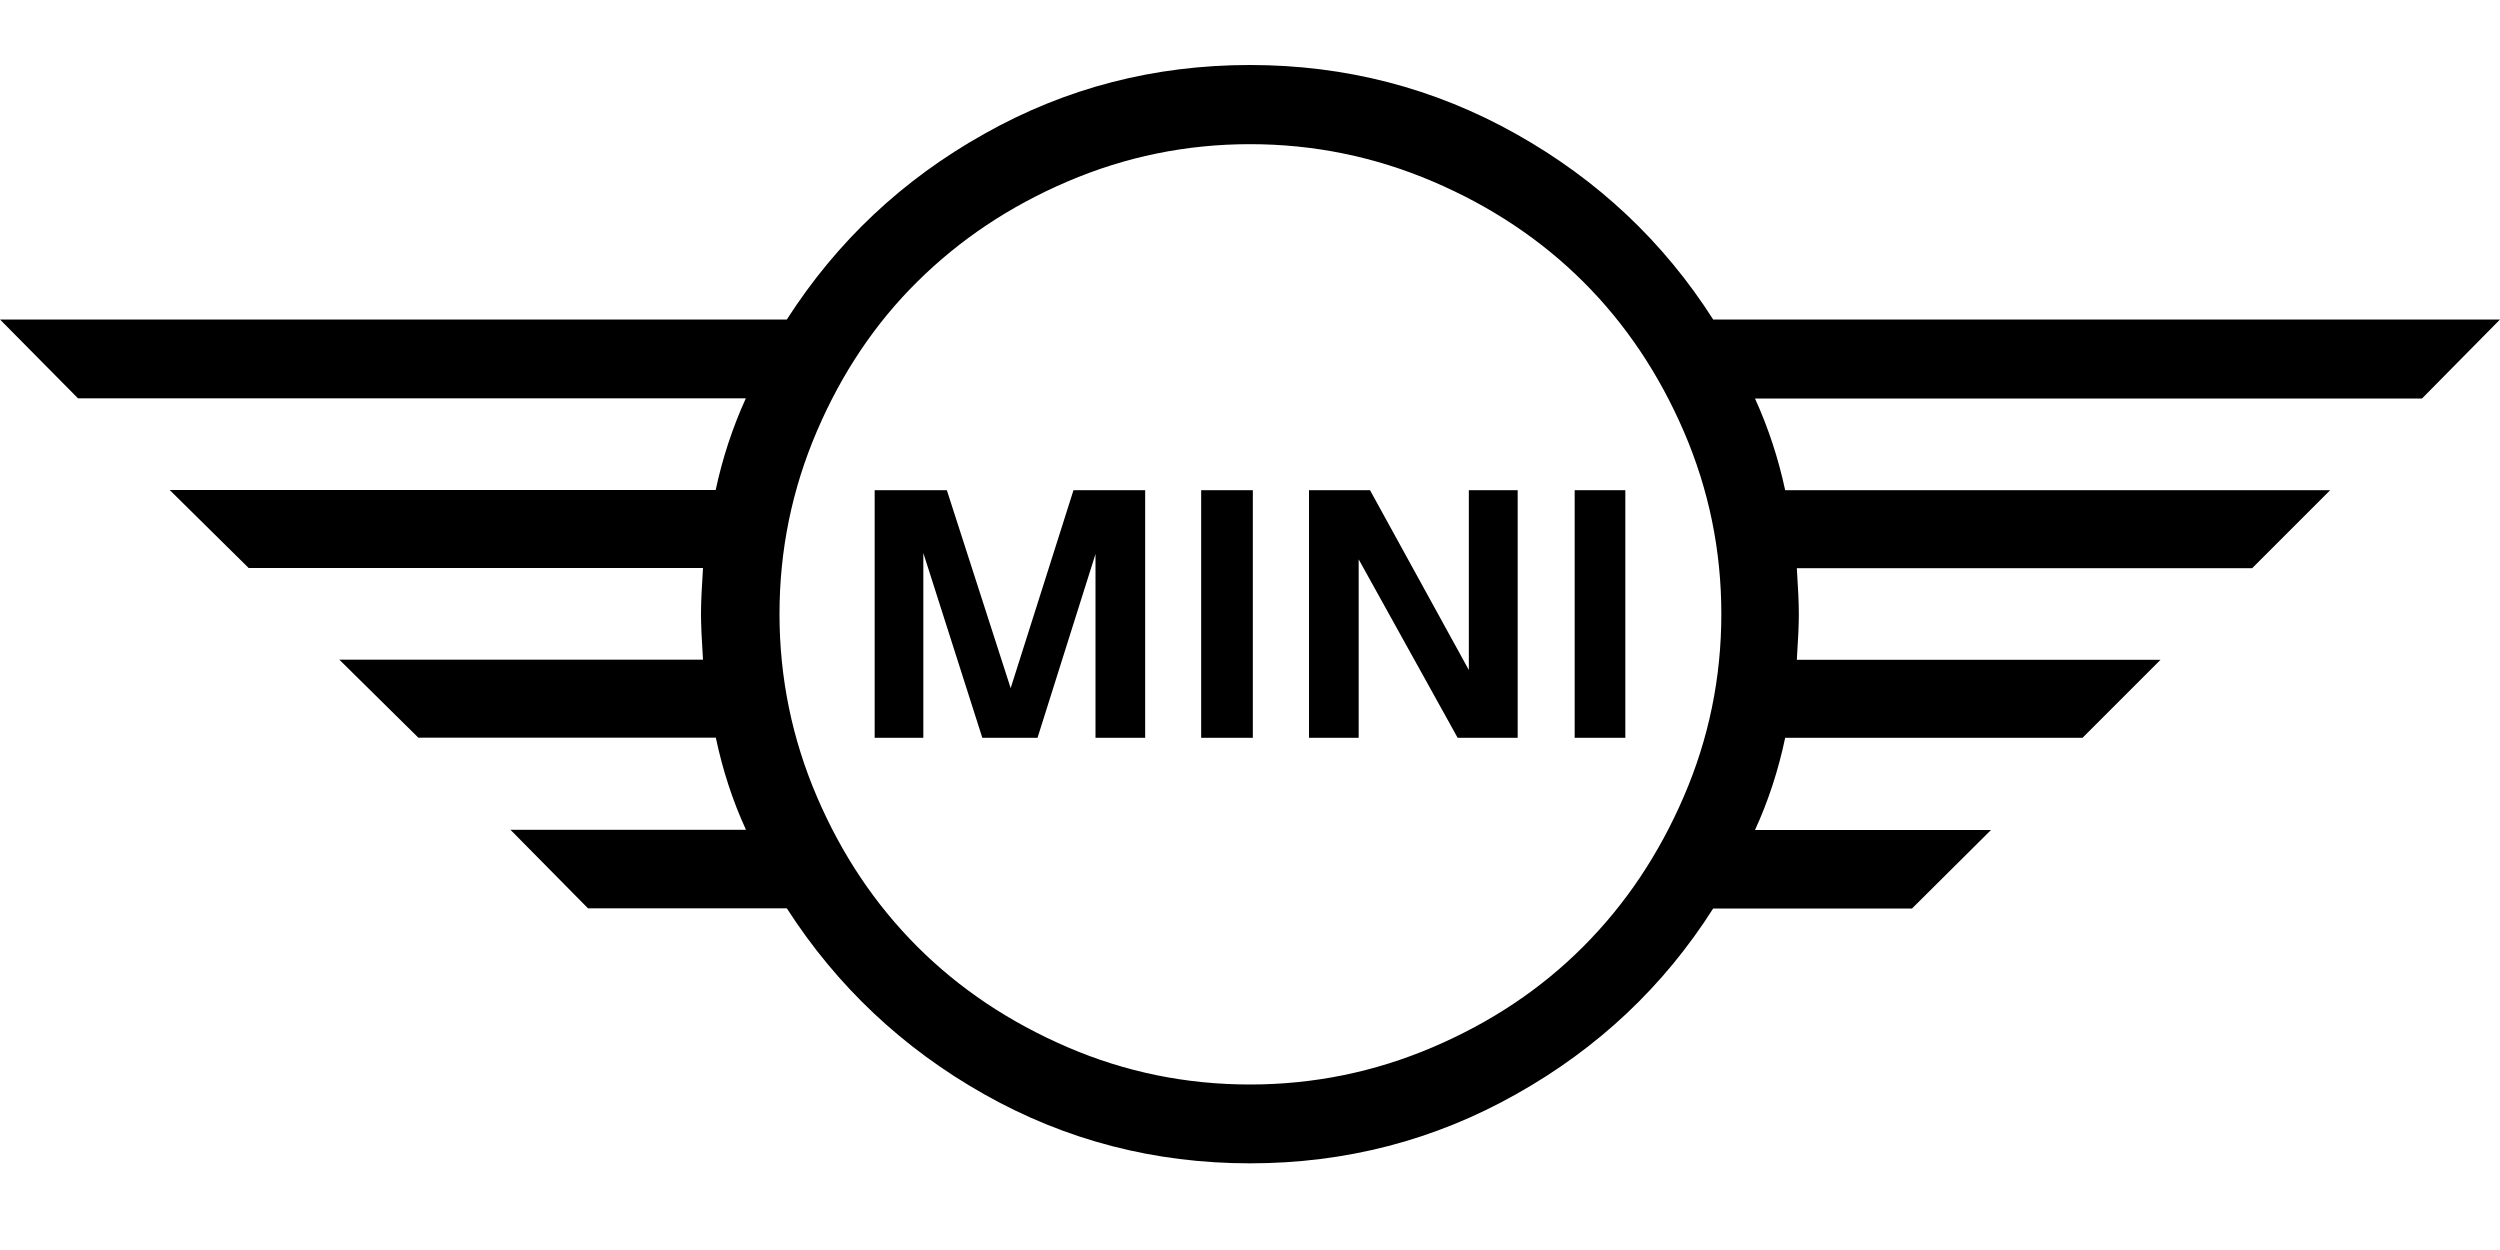
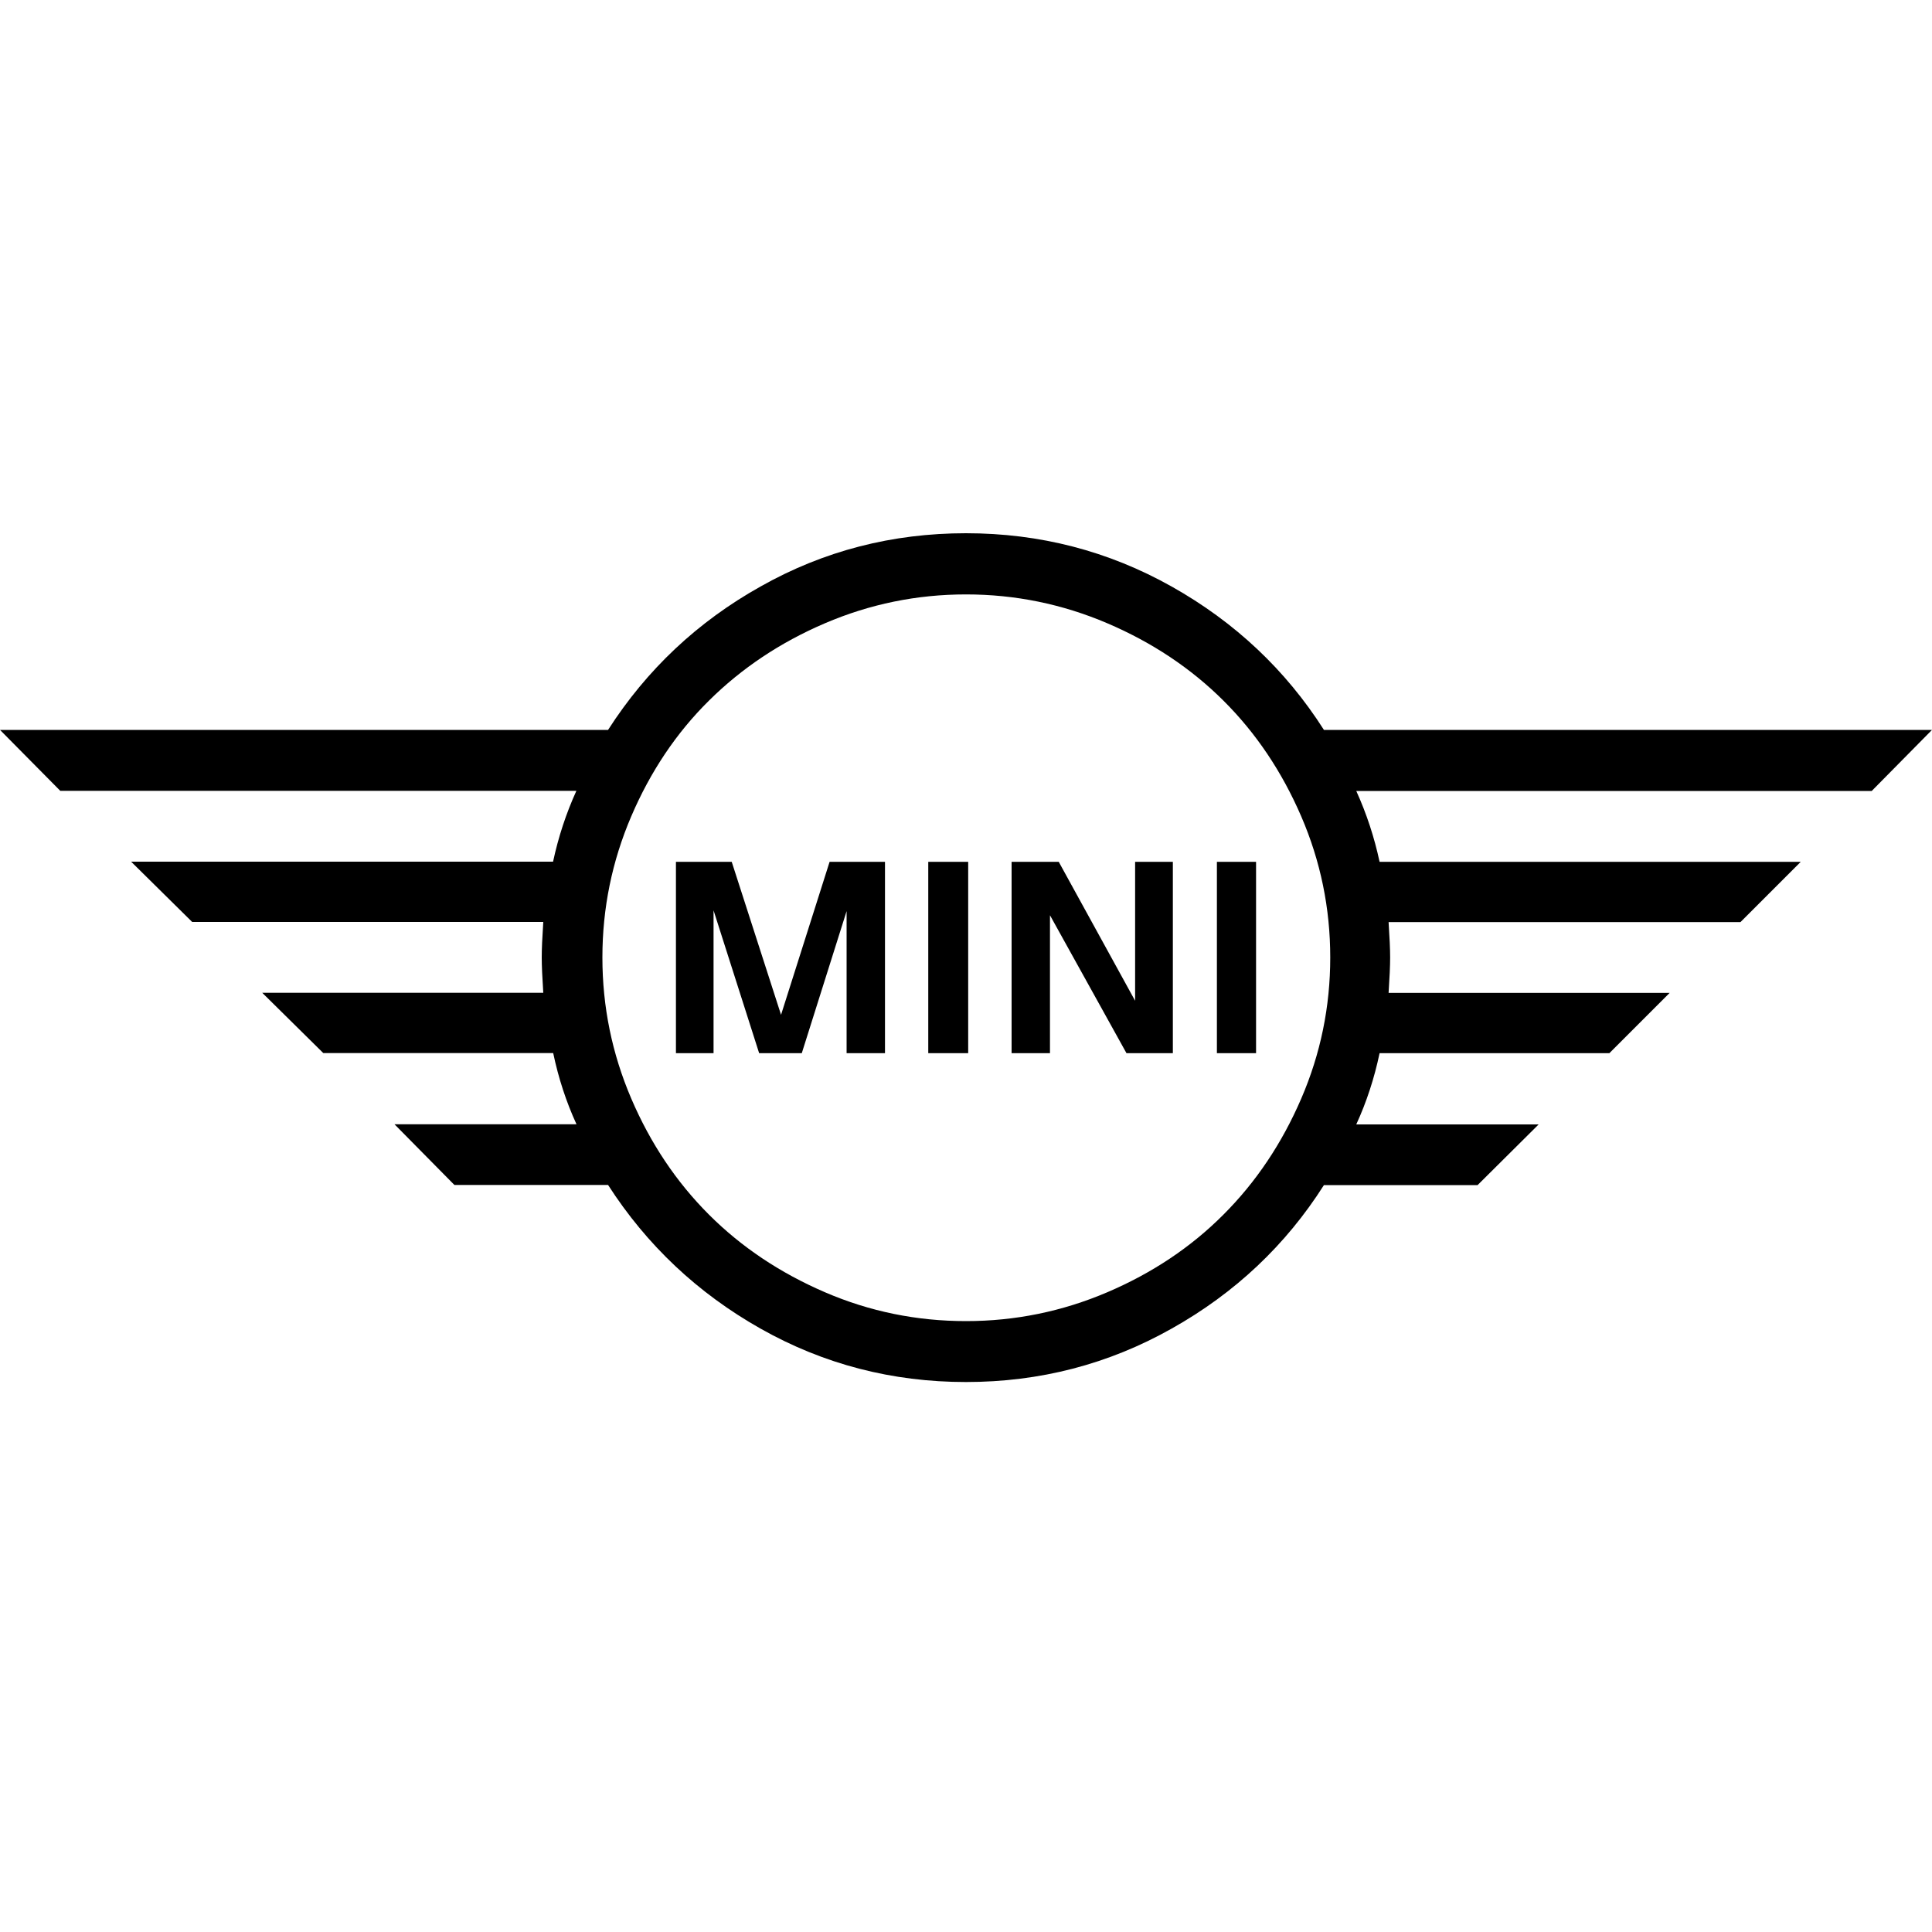
- <svg xmlns="http://www.w3.org/2000/svg" version="1.1" x="0px" y="0px" viewBox="0 440 1500 700" style="width:2.5em; height: 1.25em;" xml:space="preserve">
+ <svg xmlns="http://www.w3.org/2000/svg" version="1.1" x="0px" y="0px" viewBox="0 440 1500 700" style="width:2.5em; height: 2.5em;" xml:space="preserve">
  <path d="M0,606.7h472.1c30-46.8,69.5-84,118.5-111.4C639.5,467.7,692.7,454,750,454s110.6,13.8,159.7,41.4s88.5,64.7,118.2,111.3             H1500l-46.8,47.4H1053c8,17.6,14,35.9,18.1,55h327l-46.8,46.8h-273.2c0.8,12.1,1.2,21.3,1.2,27.5s-0.4,15.4-1.2,27.5h218.2             l-46.8,46.8h-178.4c-4.1,19.5-10.1,37.9-18.1,55.3h141.6l-47.4,47.1h-119.3c-29.6,46.6-69,83.8-118.2,111.4             c-49.1,27.7-102.4,41.5-159.7,41.5s-110.5-13.8-159.4-41.4s-88.4-64.8-118.5-111.6H352.8l-46.5-47.1h141.3             c-8-17.4-14-35.8-18.1-55.3H251l-47.4-46.8h218.2c-0.8-12.1-1.2-21.3-1.2-27.5s0.4-15.4,1.2-27.5H149.2l-47.4-46.8h327.6             c4.1-19.1,10.1-37.4,18.1-55H46.8L0,606.7z M467.7,783.4c0,38.2,7.5,74.7,22.4,109.5s35,64.8,60.3,90.1             c25.3,25.3,55.3,45.3,90.1,60.3s71.3,22.4,109.5,22.4s74.8-7.5,109.7-22.4s65-35,90.2-60.3c25.3-25.3,45.4-55.3,60.4-90.1             s22.5-71.3,22.5-109.5c0-38.2-7.5-74.7-22.5-109.5s-35.2-64.8-60.4-89.9s-55.3-45.2-90.2-60.1c-34.9-14.9-71.5-22.4-109.7-22.4             s-74.7,7.5-109.5,22.4c-34.8,14.9-64.8,35-90.1,60.1C525.1,609,505,639,490.1,673.8S467.7,745.1,467.7,783.4z M524.8,857.7H554             V746.8l35.4,110.9h33.1l34.8-110.3v110.3h29.8V709.1h-43l-37.7,118.8l-38.3-118.8h-43.3V857.7z M720.7,857.7h31V709.1h-31V857.7z              M785.4,857.7h29.8V750.6l59.4,107.1h36V709.1h-29.3V817L822,709.1h-36.6V857.7z M944.8,857.7h30.4V709.1h-30.4V857.7z" />
</svg>
